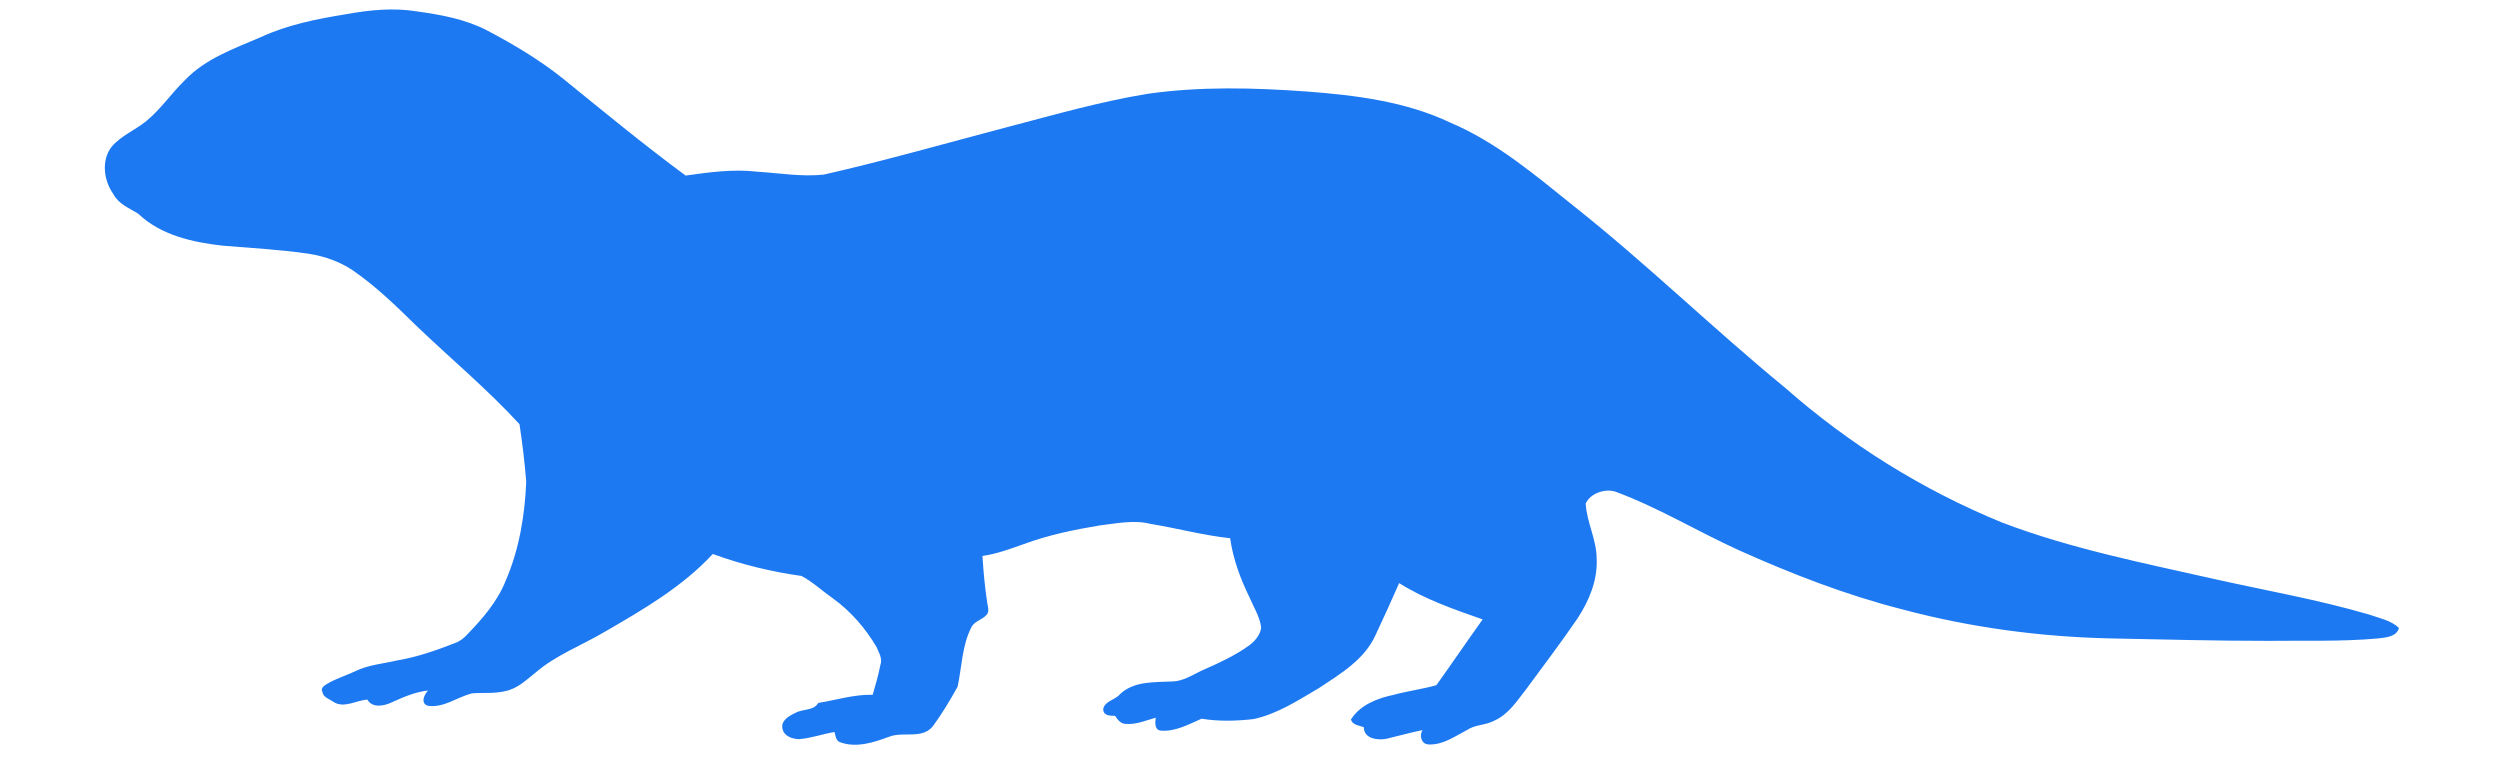
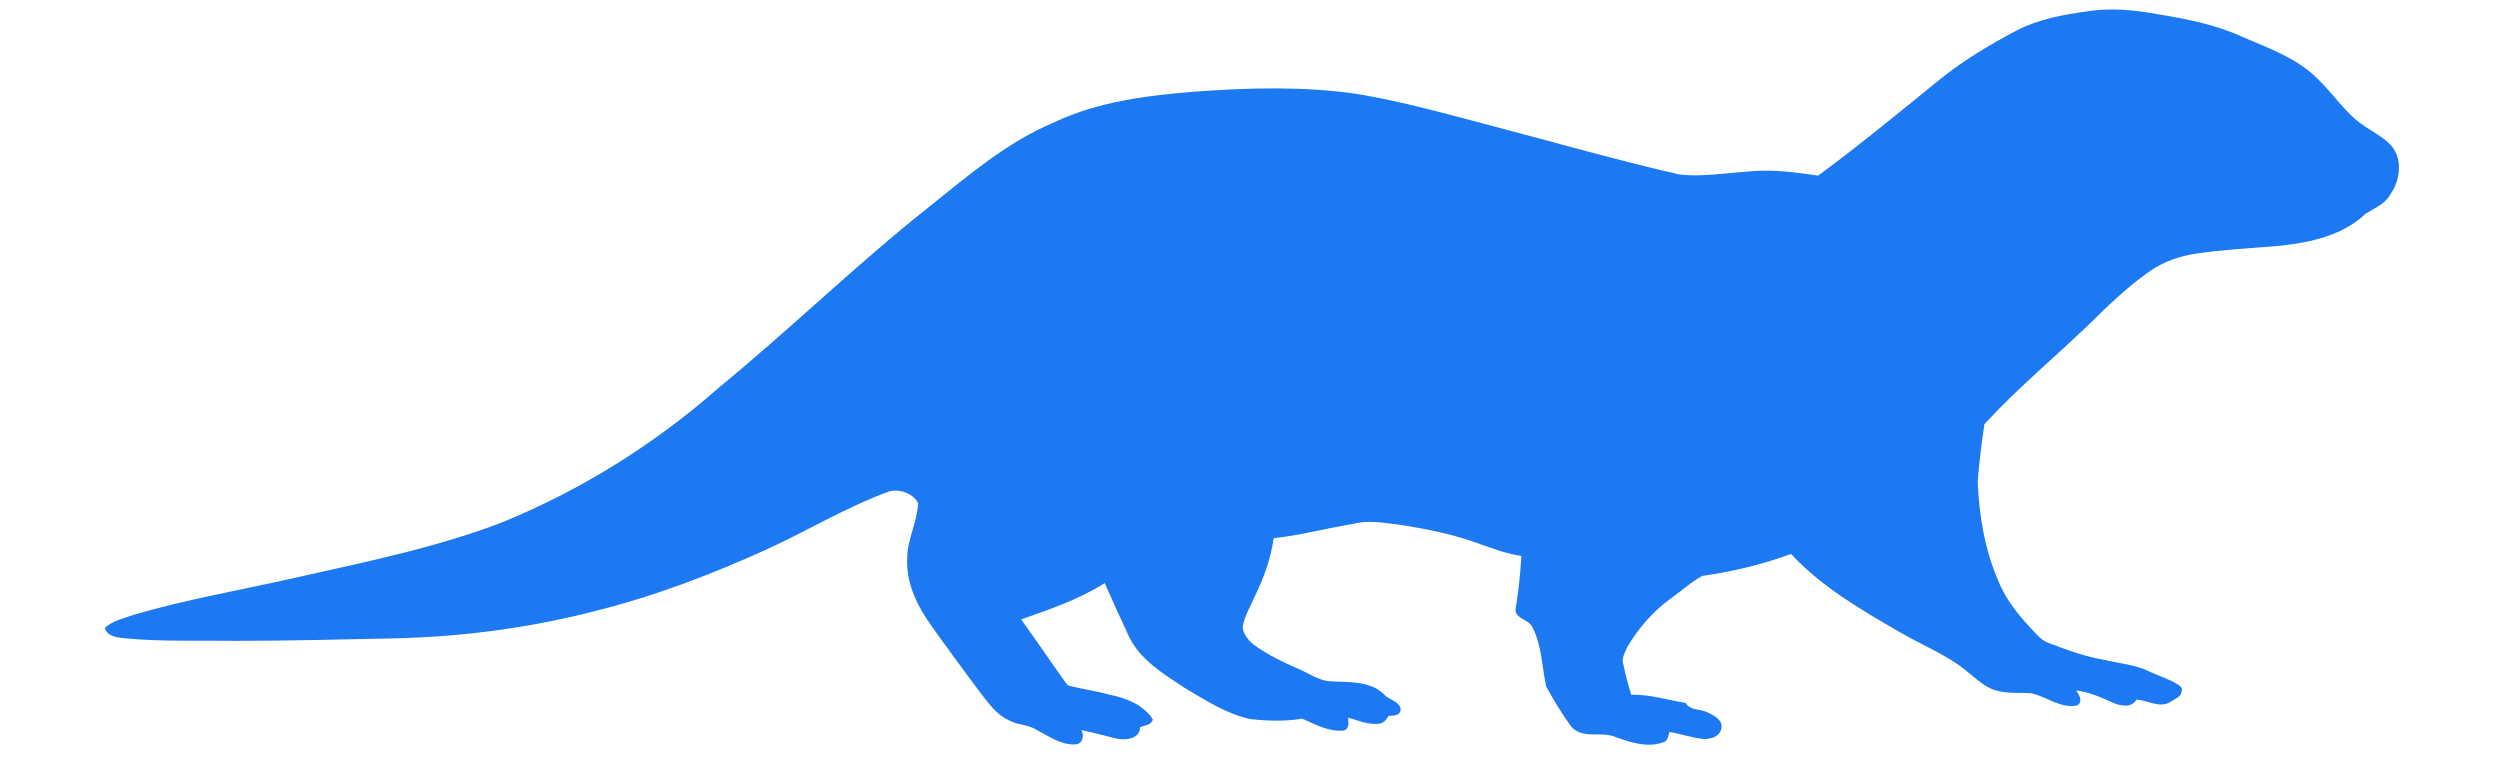
- <svg xmlns="http://www.w3.org/2000/svg" width="128" zoomAndPan="magnify" viewBox="0 0 96 30" height="40" preserveAspectRatio="xMidYMid meet" version="1.0">
-   <defs>
+ <svg xmlns="http://www.w3.org/2000/svg" width="128" zoomAndPan="magnify" viewBox="0 0 96 30" height="40" preserveAspectRatio="xMidYMid meet" version="1.0" id="svg12">
+   <defs id="defs5">
    <clipPath id="11cf62ba4e">
-       <path d="M 46.84 13.754 L 49.164 13.754 L 49.164 15.277 L 46.84 15.277 Z M 46.84 13.754 " clip-rule="nonzero" />
+       <path d="M 46.84 13.754 L 49.164 13.754 L 49.164 15.277 L 46.84 15.277 Z M 46.84 13.754 " clip-rule="nonzero" id="path1" />
    </clipPath>
    <clipPath id="7d25594ad2">
-       <path d="M 47.605 13.754 L 48.395 13.754 C 48.598 13.754 48.793 13.836 48.934 13.977 C 49.078 14.121 49.16 14.312 49.16 14.516 C 49.16 14.719 49.078 14.914 48.934 15.055 C 48.793 15.199 48.598 15.277 48.395 15.277 L 47.605 15.277 C 47.402 15.277 47.207 15.199 47.066 15.055 C 46.922 14.914 46.84 14.719 46.84 14.516 C 46.84 14.312 46.922 14.121 47.066 13.977 C 47.207 13.836 47.402 13.754 47.605 13.754 Z M 47.605 13.754 " clip-rule="nonzero" />
+       <path d="M 47.605 13.754 L 48.395 13.754 C 48.598 13.754 48.793 13.836 48.934 13.977 C 49.078 14.121 49.16 14.312 49.16 14.516 C 49.16 14.719 49.078 14.914 48.934 15.055 C 48.793 15.199 48.598 15.277 48.395 15.277 L 47.605 15.277 C 47.402 15.277 47.207 15.199 47.066 15.055 C 46.922 14.914 46.84 14.719 46.84 14.516 C 46.84 14.312 46.922 14.121 47.066 13.977 C 47.207 13.836 47.402 13.754 47.605 13.754 Z M 47.605 13.754 " clip-rule="nonzero" id="path2" />
    </clipPath>
    <clipPath id="bda56c74b8">
-       <path d="M 0.84 0.754 L 3.16 0.754 L 3.16 2.277 L 0.84 2.277 Z M 0.84 0.754 " clip-rule="nonzero" />
+       <path d="M 0.84 0.754 L 3.16 0.754 L 3.16 2.277 L 0.84 2.277 Z M 0.84 0.754 " clip-rule="nonzero" id="path3" />
    </clipPath>
    <clipPath id="e40cd0dcc1">
-       <path d="M 1.605 0.754 L 2.395 0.754 C 2.598 0.754 2.793 0.836 2.934 0.977 C 3.078 1.121 3.16 1.312 3.16 1.516 C 3.16 1.719 3.078 1.914 2.934 2.055 C 2.793 2.199 2.598 2.277 2.395 2.277 L 1.605 2.277 C 1.402 2.277 1.207 2.199 1.066 2.055 C 0.922 1.914 0.84 1.719 0.84 1.516 C 0.84 1.312 0.922 1.121 1.066 0.977 C 1.207 0.836 1.402 0.754 1.605 0.754 Z M 1.605 0.754 " clip-rule="nonzero" />
+       <path d="M 1.605 0.754 L 2.395 0.754 C 2.598 0.754 2.793 0.836 2.934 0.977 C 3.078 1.121 3.16 1.312 3.16 1.516 C 3.16 1.719 3.078 1.914 2.934 2.055 C 2.793 2.199 2.598 2.277 2.395 2.277 L 1.605 2.277 C 1.402 2.277 1.207 2.199 1.066 2.055 C 0.922 1.914 0.84 1.719 0.84 1.516 C 0.84 1.312 0.922 1.121 1.066 0.977 C 1.207 0.836 1.402 0.754 1.605 0.754 Z M 1.605 0.754 " clip-rule="nonzero" id="path4" />
    </clipPath>
    <clipPath id="ad077c3cf6">
-       <rect x="0" width="4" y="0" height="3" />
+       <rect x="0" width="4" y="0" height="3" id="rect4" />
    </clipPath>
    <clipPath id="50dfb805ba">
-       <path d="M 4 0.289 L 92.816 0.289 L 92.816 28.598 L 4 28.598 Z M 4 0.289 " clip-rule="nonzero" />
+       <path d="M 4 0.289 L 92.816 0.289 L 92.816 28.598 L 4 28.598 Z M 4 0.289 " clip-rule="nonzero" id="path5" />
    </clipPath>
  </defs>
-   <g clip-path="url(#11cf62ba4e)">
-     <g clip-path="url(#7d25594ad2)">
-       <g transform="matrix(1, 0, 0, 1, 46, 13)">
-         <g clip-path="url(#ad077c3cf6)">
-           <g clip-path="url(#bda56c74b8)">
-             <g clip-path="url(#e40cd0dcc1)">
-               <path fill="#1d79f1" d="M 0.84 0.754 L 3.156 0.754 L 3.156 2.277 L 0.84 2.277 Z M 0.84 0.754 " fill-opacity="1" fill-rule="nonzero" />
+   <g clip-path="url(#11cf62ba4e)" id="g11">
+     <g clip-path="url(#7d25594ad2)" id="g10">
+       <g transform="matrix(1, 0, 0, 1, 46, 13)" id="g9">
+         <g clip-path="url(#ad077c3cf6)" id="g8">
+           <g clip-path="url(#bda56c74b8)" id="g7">
+             <g clip-path="url(#e40cd0dcc1)" id="g6">
+               <path fill="#1d79f1" d="M 0.84 0.754 L 3.156 0.754 L 3.156 2.277 L 0.84 2.277 Z M 0.84 0.754 " fill-opacity="1" fill-rule="nonzero" id="path6" />
            </g>
          </g>
        </g>
      </g>
    </g>
  </g>
-   <g clip-path="url(#50dfb805ba)">
-     <path fill="#1d79f1" d="M 13.281 0.547 C 14.176 0.383 15.113 0.289 16.012 0.438 C 16.926 0.566 17.859 0.73 18.703 1.168 C 19.711 1.699 20.703 2.289 21.602 3.004 C 23.156 4.266 24.715 5.551 26.328 6.742 C 27.246 6.613 28.16 6.484 29.094 6.594 C 29.938 6.648 30.801 6.797 31.645 6.703 C 34.043 6.156 36.406 5.477 38.789 4.852 C 40.531 4.395 42.273 3.898 44.051 3.605 C 46.082 3.312 48.156 3.367 50.207 3.516 C 52.078 3.66 53.984 3.898 55.688 4.707 C 57.465 5.457 58.949 6.723 60.434 7.914 C 63.238 10.133 65.785 12.625 68.535 14.879 C 71.008 17.059 73.828 18.816 76.871 20.062 C 79.512 21.07 82.316 21.621 85.082 22.246 C 87.043 22.684 89.039 23.031 90.984 23.602 C 91.387 23.746 91.809 23.82 92.121 24.113 C 92.027 24.461 91.605 24.48 91.312 24.516 C 89.902 24.645 88.473 24.59 87.062 24.609 C 85.062 24.609 83.066 24.555 81.086 24.516 C 78.375 24.461 75.664 24.098 73.043 23.398 C 70.898 22.852 68.809 22.043 66.773 21.129 C 65.16 20.395 63.66 19.477 62.008 18.871 C 61.605 18.762 61.074 18.945 60.891 19.332 C 60.93 20.062 61.312 20.723 61.312 21.457 C 61.352 22.281 61.02 23.07 60.578 23.746 C 59.938 24.684 59.242 25.598 58.582 26.496 C 58.234 26.938 57.922 27.43 57.391 27.668 C 57.062 27.852 56.656 27.816 56.328 28.035 C 55.871 28.273 55.395 28.621 54.844 28.586 C 54.57 28.566 54.496 28.238 54.625 28.035 C 54.164 28.129 53.707 28.258 53.25 28.367 C 52.902 28.438 52.371 28.367 52.371 27.926 C 52.188 27.852 51.949 27.852 51.875 27.633 C 52.223 27.066 52.902 26.809 53.523 26.68 C 54.055 26.535 54.625 26.461 55.156 26.312 C 55.762 25.469 56.328 24.629 56.934 23.785 C 55.832 23.398 54.715 23.016 53.727 22.391 C 53.434 23.051 53.141 23.711 52.828 24.371 C 52.406 25.324 51.473 25.875 50.648 26.422 C 49.84 26.898 49.051 27.414 48.137 27.613 C 47.477 27.688 46.797 27.707 46.141 27.598 C 45.645 27.816 45.113 28.109 44.562 28.055 C 44.324 28.02 44.359 27.723 44.379 27.559 C 43.996 27.668 43.609 27.836 43.207 27.797 C 43.023 27.781 42.914 27.633 42.82 27.488 C 42.637 27.488 42.363 27.488 42.363 27.23 C 42.418 26.918 42.82 26.883 43.004 26.66 C 43.535 26.148 44.324 26.203 45.004 26.168 C 45.406 26.168 45.773 25.93 46.121 25.762 C 46.781 25.469 47.441 25.176 48.008 24.754 C 48.211 24.59 48.395 24.371 48.43 24.098 C 48.375 23.676 48.137 23.309 47.973 22.922 C 47.625 22.207 47.348 21.457 47.238 20.668 C 46.211 20.559 45.203 20.285 44.18 20.117 C 43.535 19.953 42.875 20.102 42.234 20.176 C 41.246 20.34 40.273 20.539 39.32 20.891 C 38.809 21.07 38.277 21.273 37.727 21.348 C 37.762 21.953 37.82 22.555 37.91 23.145 C 37.93 23.289 38 23.473 37.891 23.602 C 37.727 23.801 37.434 23.84 37.305 24.078 C 36.938 24.793 36.938 25.598 36.773 26.367 C 36.48 26.898 36.168 27.414 35.82 27.891 C 35.398 28.402 34.684 28.074 34.137 28.293 C 33.547 28.512 32.871 28.734 32.246 28.496 C 32.102 28.438 32.082 28.258 32.047 28.109 C 31.586 28.184 31.148 28.348 30.691 28.383 C 30.434 28.383 30.102 28.273 30.047 27.98 C 29.977 27.668 30.305 27.488 30.543 27.375 C 30.836 27.211 31.238 27.305 31.422 26.992 C 32.117 26.883 32.797 26.66 33.512 26.68 C 33.621 26.297 33.73 25.93 33.805 25.543 C 33.898 25.289 33.75 25.066 33.66 24.848 C 33.238 24.133 32.688 23.492 32.008 22.996 C 31.586 22.703 31.223 22.355 30.781 22.117 C 29.609 21.953 28.473 21.676 27.371 21.273 C 26.199 22.539 24.68 23.418 23.195 24.277 C 22.316 24.793 21.344 25.16 20.574 25.82 C 20.227 26.094 19.879 26.441 19.418 26.535 C 18.996 26.645 18.559 26.59 18.117 26.625 C 17.551 26.773 17.035 27.191 16.434 27.102 C 16.137 27.012 16.285 26.68 16.434 26.516 C 15.938 26.57 15.48 26.773 15.039 26.973 C 14.727 27.121 14.289 27.191 14.105 26.863 C 13.664 26.898 13.207 27.211 12.805 26.953 C 12.656 26.844 12.398 26.773 12.383 26.57 C 12.289 26.422 12.473 26.312 12.566 26.258 C 12.895 26.059 13.281 25.945 13.629 25.781 C 14.141 25.527 14.711 25.488 15.258 25.359 C 16.027 25.23 16.742 24.977 17.457 24.699 C 17.66 24.629 17.824 24.5 17.953 24.352 C 18.539 23.746 19.105 23.09 19.418 22.301 C 19.934 21.109 20.152 19.809 20.207 18.508 C 20.152 17.773 20.059 17.023 19.949 16.289 C 18.703 14.934 17.293 13.762 15.973 12.496 C 15.203 11.742 14.434 10.992 13.555 10.387 C 13.043 10.039 12.453 9.84 11.867 9.746 C 10.77 9.582 9.652 9.527 8.551 9.434 C 7.398 9.305 6.168 9.031 5.309 8.207 C 4.961 7.988 4.555 7.84 4.355 7.457 C 3.988 6.941 3.879 6.172 4.281 5.641 C 4.648 5.203 5.199 5 5.637 4.633 C 6.188 4.176 6.59 3.57 7.105 3.074 C 7.891 2.25 8.992 1.867 10.016 1.426 C 11.043 0.949 12.16 0.73 13.281 0.547 Z M 13.281 0.547 " fill-opacity="1" fill-rule="evenodd" />
+   <g clip-path="url(#50dfb805ba)" id="g12" transform="matrix(-1,0,0,1,96.14683,0)">
+     <path fill="#1d79f1" d="m 13.281,0.547 c 0.895,-0.164 1.832,-0.258 2.73,-0.109 0.914,0.129 1.848,0.293 2.691,0.73 1.008,0.531 2,1.121 2.898,1.836 1.555,1.262 3.113,2.547 4.727,3.738 0.918,-0.129 1.832,-0.258 2.766,-0.148 0.844,0.055 1.707,0.203 2.551,0.109 2.398,-0.547 4.762,-1.227 7.145,-1.852 1.742,-0.457 3.484,-0.953 5.262,-1.246 2.031,-0.293 4.105,-0.238 6.156,-0.09 1.871,0.145 3.777,0.383 5.48,1.191 1.777,0.75 3.262,2.016 4.746,3.207 2.805,2.219 5.352,4.711 8.102,6.965 2.473,2.18 5.293,3.938 8.336,5.184 2.641,1.008 5.445,1.559 8.211,2.184 1.961,0.438 3.957,0.785 5.902,1.355 0.402,0.145 0.824,0.219 1.137,0.512 -0.094,0.348 -0.516,0.367 -0.809,0.402 -1.41,0.129 -2.84,0.074 -4.25,0.094 -2,0 -3.996,-0.055 -5.977,-0.094 -2.711,-0.055 -5.422,-0.418 -8.043,-1.117 -2.145,-0.547 -4.234,-1.355 -6.27,-2.27 -1.613,-0.734 -3.113,-1.652 -4.766,-2.258 -0.402,-0.109 -0.934,0.074 -1.117,0.461 0.039,0.73 0.422,1.391 0.422,2.125 0.039,0.824 -0.293,1.613 -0.734,2.289 -0.641,0.938 -1.336,1.852 -1.996,2.75 -0.348,0.441 -0.66,0.934 -1.191,1.172 -0.328,0.184 -0.734,0.148 -1.062,0.367 -0.457,0.238 -0.934,0.586 -1.484,0.551 -0.273,-0.02 -0.348,-0.348 -0.219,-0.551 -0.461,0.094 -0.918,0.223 -1.375,0.332 -0.348,0.07 -0.879,0 -0.879,-0.441 -0.184,-0.074 -0.422,-0.074 -0.496,-0.293 0.348,-0.566 1.027,-0.824 1.648,-0.953 0.531,-0.145 1.102,-0.219 1.633,-0.367 0.605,-0.844 1.172,-1.684 1.777,-2.527 -1.102,-0.387 -2.219,-0.77 -3.207,-1.395 -0.293,0.66 -0.586,1.32 -0.898,1.98 -0.422,0.953 -1.355,1.504 -2.18,2.051 -0.809,0.477 -1.598,0.992 -2.512,1.191 -0.66,0.074 -1.34,0.094 -1.996,-0.016 -0.496,0.219 -1.027,0.512 -1.578,0.457 -0.238,-0.035 -0.203,-0.332 -0.184,-0.496 -0.383,0.109 -0.77,0.277 -1.172,0.238 -0.184,-0.016 -0.293,-0.164 -0.387,-0.309 -0.184,0 -0.457,0 -0.457,-0.258 0.055,-0.312 0.457,-0.348 0.641,-0.57 0.531,-0.512 1.32,-0.457 2,-0.492 0.402,0 0.77,-0.238 1.117,-0.406 0.66,-0.293 1.32,-0.586 1.887,-1.008 0.203,-0.164 0.387,-0.383 0.422,-0.656 -0.055,-0.422 -0.293,-0.789 -0.457,-1.176 -0.348,-0.715 -0.625,-1.465 -0.734,-2.254 -1.027,-0.109 -2.035,-0.383 -3.059,-0.551 -0.645,-0.164 -1.305,-0.016 -1.945,0.059 -0.988,0.164 -1.961,0.363 -2.914,0.715 -0.512,0.18 -1.043,0.383 -1.594,0.457 0.035,0.605 0.094,1.207 0.184,1.797 0.02,0.145 0.09,0.328 -0.02,0.457 -0.164,0.199 -0.457,0.238 -0.586,0.477 -0.367,0.715 -0.367,1.52 -0.531,2.289 -0.293,0.531 -0.605,1.047 -0.953,1.523 -0.422,0.512 -1.137,0.184 -1.684,0.402 -0.59,0.219 -1.266,0.441 -1.891,0.203 -0.145,-0.059 -0.164,-0.238 -0.199,-0.387 -0.461,0.074 -0.898,0.238 -1.355,0.273 -0.258,0 -0.59,-0.109 -0.645,-0.402 -0.07,-0.312 0.258,-0.492 0.496,-0.605 0.293,-0.164 0.695,-0.07 0.879,-0.383 0.695,-0.109 1.375,-0.332 2.09,-0.312 0.109,-0.383 0.219,-0.75 0.293,-1.137 0.094,-0.254 -0.055,-0.477 -0.145,-0.695 -0.422,-0.715 -0.973,-1.355 -1.652,-1.852 -0.422,-0.293 -0.785,-0.641 -1.227,-0.879 -1.172,-0.164 -2.309,-0.441 -3.41,-0.844 -1.172,1.266 -2.691,2.145 -4.176,3.004 -0.879,0.516 -1.852,0.883 -2.621,1.543 -0.348,0.273 -0.695,0.621 -1.156,0.715 -0.422,0.109 -0.859,0.055 -1.301,0.09 -0.566,0.148 -1.082,0.566 -1.684,0.477 -0.297,-0.09 -0.148,-0.422 0,-0.586 -0.496,0.055 -0.953,0.258 -1.395,0.457 -0.312,0.148 -0.75,0.219 -0.934,-0.109 -0.441,0.035 -0.898,0.348 -1.301,0.09 -0.148,-0.109 -0.406,-0.18 -0.422,-0.383 -0.094,-0.148 0.09,-0.258 0.184,-0.312 0.328,-0.199 0.715,-0.312 1.062,-0.477 0.512,-0.254 1.082,-0.293 1.629,-0.422 0.77,-0.129 1.484,-0.383 2.199,-0.66 0.203,-0.07 0.367,-0.199 0.496,-0.348 0.586,-0.605 1.152,-1.262 1.465,-2.051 0.516,-1.191 0.734,-2.492 0.789,-3.793 -0.055,-0.734 -0.148,-1.484 -0.258,-2.219 -1.246,-1.355 -2.656,-2.527 -3.977,-3.793 C 15.203,11.742 14.434,10.992 13.555,10.387 13.043,10.039 12.453,9.84 11.867,9.746 10.77,9.582 9.652,9.527 8.551,9.434 7.398,9.305 6.168,9.031 5.309,8.207 4.961,7.988 4.555,7.84 4.355,7.457 3.988,6.941 3.879,6.172 4.281,5.641 4.648,5.203 5.199,5 5.637,4.633 6.188,4.176 6.59,3.57 7.105,3.074 7.891,2.25 8.992,1.867 10.016,1.426 11.043,0.949 12.16,0.73 13.281,0.547 Z m 0,0" fill-opacity="1" fill-rule="evenodd" id="path11" />
  </g>
</svg>
